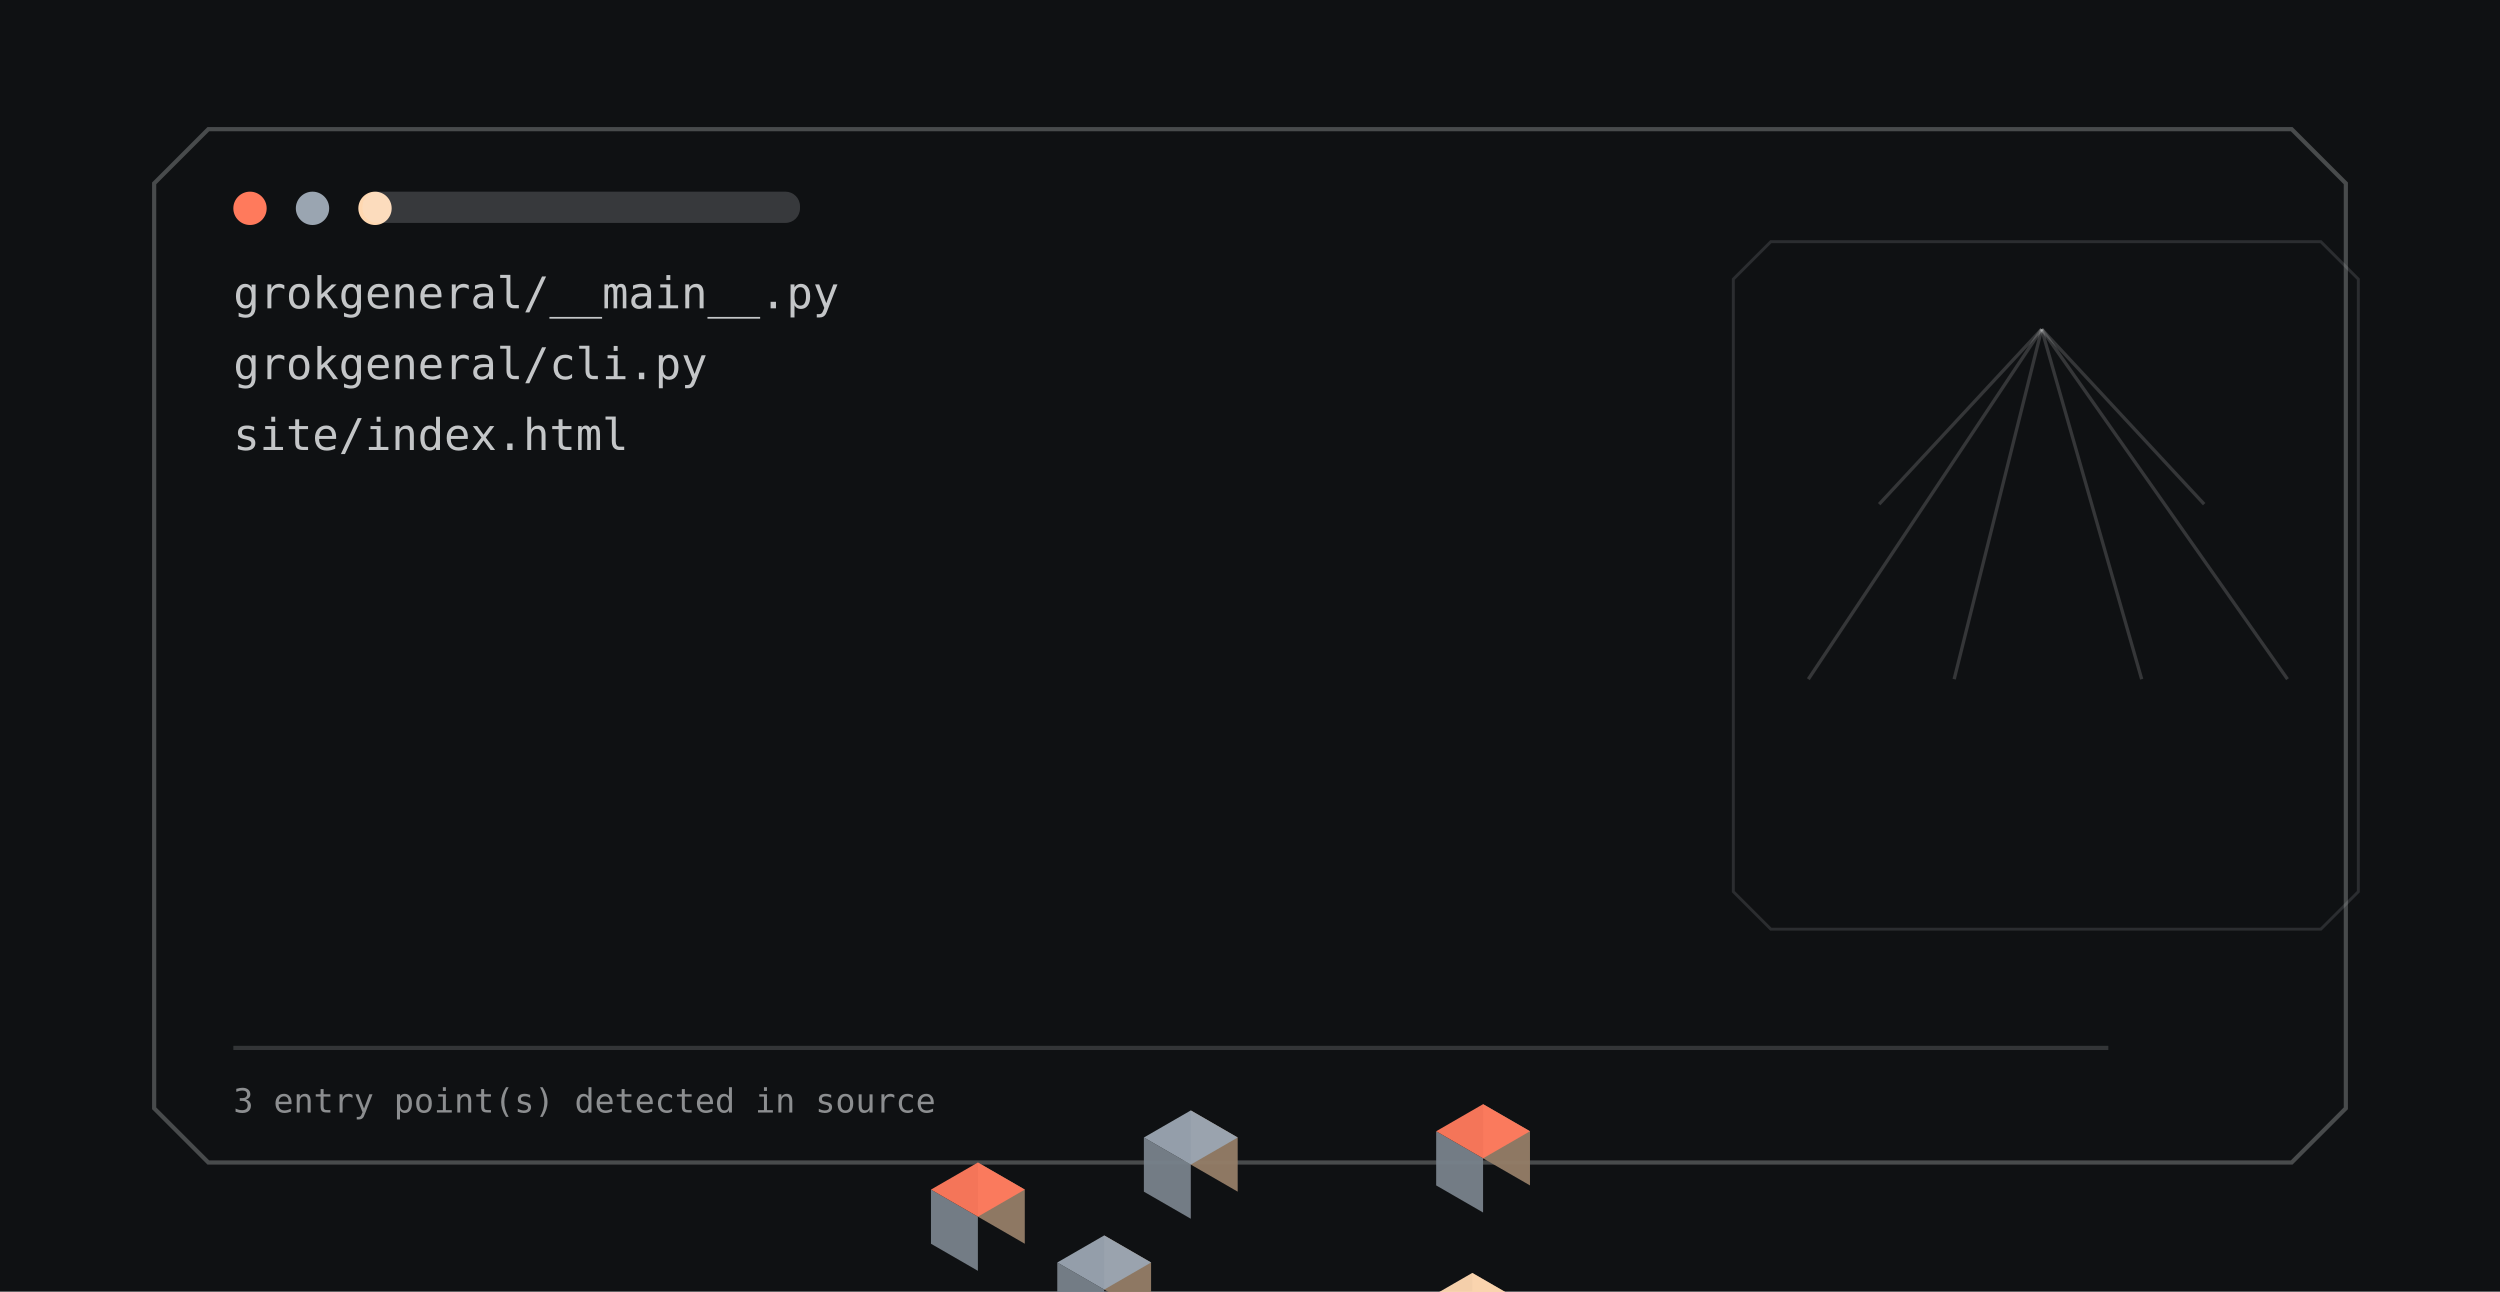
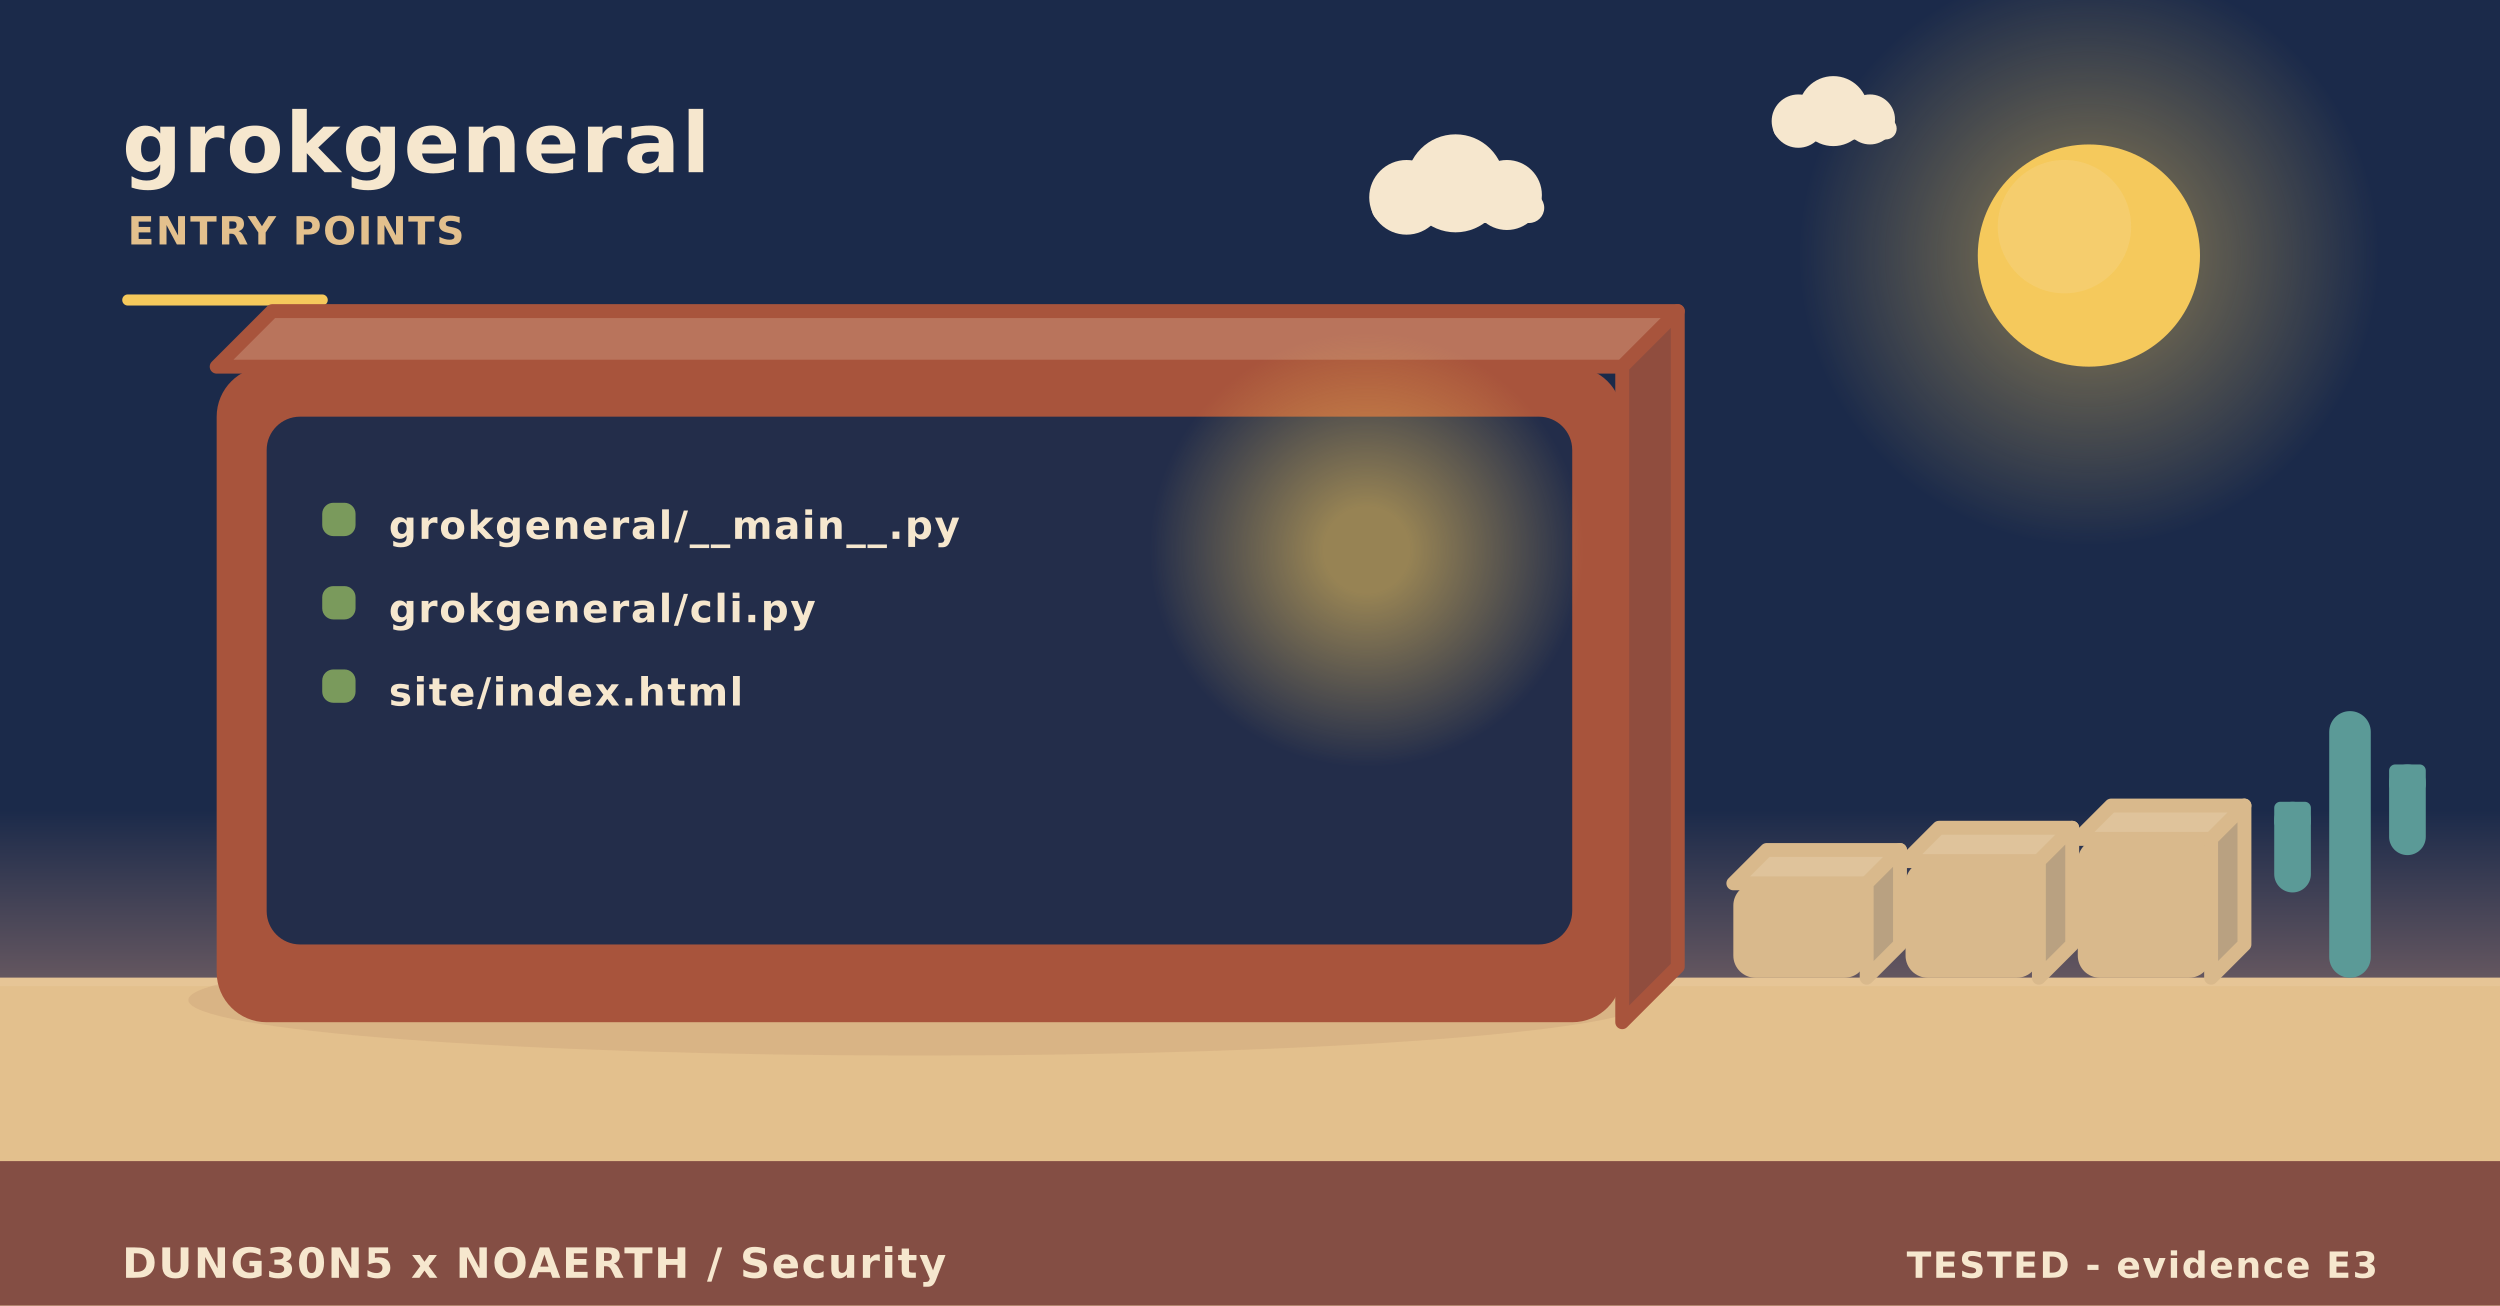
- <svg xmlns="http://www.w3.org/2000/svg" viewBox="0 0 1200 620" width="1200" height="620" role="img" aria-label="grokgeneral command surface">
-   <rect width="1200" height="620" fill="#0f1113" />
-   <defs>
-     <linearGradient id="gt" x1="0" y1="0" x2="1" y2="1">
-       <stop offset="0%" stop-color="#ff7a5c" />
-       <stop offset="100%" stop-color="#9aa5b1" />
-     </linearGradient>
-   </defs>
-   <path d="M100.00,62.00 H1100.00 L1126.00,88.00 V532.00 L1100.00,558.00 H100.00 L74.00,532.00 V88.00 Z" fill="none" stroke="rgba(241,243,245,0.300)" stroke-width="2.00" opacity="0.85" />
-   <circle cx="120.00" cy="100.00" r="8.00" fill="#ff7a5c" opacity="1.00" />
-   <circle cx="150.00" cy="100.00" r="8.00" fill="#9aa5b1" opacity="1.00" />
-   <circle cx="180.00" cy="100.00" r="8.00" fill="#ffd8b1" opacity="1.00" />
-   <rect x="174.00" y="92.00" width="210.00" height="15.00" rx="7.00" fill="rgba(241,243,245,0.180)" opacity="1.00" />
-   <text x="112" y="148" font-family="ui-monospace,SFMono-Regular,Menlo,monospace" font-size="21" fill="rgba(241,243,245,0.800)">grokgeneral/__main__.py</text>
-   <text x="112" y="182" font-family="ui-monospace,SFMono-Regular,Menlo,monospace" font-size="21" fill="rgba(241,243,245,0.800)">grokgeneral/cli.py</text>
-   <text x="112" y="216" font-family="ui-monospace,SFMono-Regular,Menlo,monospace" font-size="21" fill="rgba(241,243,245,0.800)">site/index.html</text>
-   <path d="M850.00,116.00 H1114.00 L1132.00,134.00 V428.00 L1114.00,446.00 H850.00 L832.00,428.00 V134.00 Z" fill="none" stroke="rgba(241,243,245,0.180)" stroke-width="1.40" opacity="0.70" />
-   <line x1="980.00" y1="158.00" x2="902.00" y2="242.00" stroke="rgba(241,243,245,0.300)" stroke-width="1.60" opacity="0.55" />
-   <line x1="980.00" y1="158.00" x2="1058.00" y2="242.00" stroke="rgba(241,243,245,0.300)" stroke-width="1.60" opacity="0.55" />
-   <line x1="980.00" y1="158.00" x2="868.00" y2="326.00" stroke="rgba(241,243,245,0.300)" stroke-width="1.60" opacity="0.55" />
-   <line x1="980.00" y1="158.00" x2="938.00" y2="326.00" stroke="rgba(241,243,245,0.300)" stroke-width="1.60" opacity="0.55" />
-   <line x1="980.00" y1="158.00" x2="1028.00" y2="326.00" stroke="rgba(241,243,245,0.300)" stroke-width="1.60" opacity="0.55" />
-   <line x1="980.00" y1="158.00" x2="1098.00" y2="326.00" stroke="rgba(241,243,245,0.300)" stroke-width="1.60" opacity="0.55" />
-   <polygon points="711.87,556.00 734.39,569.00 734.39,543.00 711.87,530.00" fill="#947d67" opacity="0.95" />
-   <polygon points="689.36,569.00 711.87,582.00 711.87,556.00 689.36,543.00" fill="#78818a" opacity="0.95" />
-   <polygon points="711.87,530.00 734.39,543.00 711.87,556.00 689.36,543.00" fill="#ff7a5c" opacity="0.95" />
-   <polygon points="571.58,559.00 594.09,572.00 594.09,546.00 571.58,533.00" fill="#947d67" opacity="0.95" />
-   <polygon points="549.06,572.00 571.58,585.00 571.58,559.00 549.06,546.00" fill="#78818a" opacity="0.95" />
-   <polygon points="571.58,533.00 594.09,546.00 571.58,559.00 549.06,546.00" fill="#9aa5b1" opacity="0.95" />
-   <polygon points="706.68,637.00 729.19,650.00 729.19,624.00 706.68,611.00" fill="#947d67" opacity="0.95" />
-   <polygon points="684.16,650.00 706.68,663.00 706.68,637.00 684.16,624.00" fill="#78818a" opacity="0.95" />
-   <polygon points="706.68,611.00 729.19,624.00 706.68,637.00 684.16,624.00" fill="#ffd8b1" opacity="0.95" />
-   <polygon points="469.39,584.00 491.90,597.00 491.90,571.00 469.39,558.00" fill="#947d67" opacity="0.95" />
-   <polygon points="446.87,597.00 469.39,610.00 469.39,584.00 446.87,571.00" fill="#78818a" opacity="0.95" />
-   <polygon points="469.39,558.00 491.90,571.00 469.39,584.00 446.87,571.00" fill="#ff7a5c" opacity="0.95" />
-   <polygon points="530.01,619.00 552.52,632.00 552.52,606.00 530.01,593.00" fill="#947d67" opacity="0.95" />
-   <polygon points="507.49,632.00 530.01,645.00 530.01,619.00 507.49,606.00" fill="#78818a" opacity="0.95" />
-   <polygon points="530.01,593.00 552.52,606.00 530.01,619.00 507.49,606.00" fill="#9aa5b1" opacity="0.95" />
-   <polygon points="607.95,664.00 630.47,677.00 630.47,651.00 607.95,638.00" fill="#947d67" opacity="0.95" />
-   <polygon points="585.43,677.00 607.95,690.00 607.95,664.00 585.43,651.00" fill="#78818a" opacity="0.95" />
-   <polygon points="607.95,638.00 630.47,651.00 607.95,664.00 585.43,651.00" fill="#ffd8b1" opacity="0.95" />
-   <polygon points="668.57,699.00 691.09,712.00 691.09,686.00 668.57,673.00" fill="#947d67" opacity="0.95" />
-   <polygon points="646.05,712.00 668.57,725.00 668.57,699.00 646.05,686.00" fill="#78818a" opacity="0.95" />
-   <polygon points="668.57,673.00 691.09,686.00 668.57,699.00 646.05,686.00" fill="#ff7a5c" opacity="0.95" />
-   <rect x="112.00" y="502.00" width="900.00" height="2.00" rx="0.00" fill="rgba(241,243,245,0.160)" opacity="1.00" />
-   <text x="112" y="534" font-family="ui-monospace,Menlo,monospace" font-size="16" fill="rgba(241,243,245,0.550)">3 entry point(s) detected in source</text>
+ <svg xmlns="http://www.w3.org/2000/svg" width="900" height="470" viewBox="0 0 900 470" role="img" aria-label="grokgeneral - how it is operated">
+   <linearGradient id="skyt" x1="0" y1="0" x2="0" y2="1">
+     <stop offset="0" stop-color="#1b2a4a" />
+     <stop offset="0.62" stop-color="#1b2a4a" />
+     <stop offset="1" stop-color="#f3ad8a" />
+   </linearGradient>
+   <rect width="900" height="470" fill="url(#skyt)" />
+   <radialGradient id="sunt">
+     <stop offset="0.35" stop-color="#f5c95c" stop-opacity="0.34" />
+     <stop offset="1" stop-color="#f5c95c" stop-opacity="0" />
+   </radialGradient>
+   <circle cx="752" cy="92" r="104" fill="url(#sunt)" />
+   <circle cx="752" cy="92" r="40" fill="#f5c95c" />
+   <circle cx="743.2" cy="81.6" r="24" fill="#f5d27e" opacity="0.5" />
+   <g>
+     <circle cx="524" cy="66" r="17.64" fill="#f6e7ce" />
+     <circle cx="506.36" cy="71.04" r="13.44" fill="#f6e7ce" />
+     <circle cx="542.48" cy="70.2" r="12.6" fill="#f6e7ce" />
+     <rect x="493.76" y="69.36" width="62.16" height="10.92" rx="5.46" fill="#f6e7ce" />
+   </g>
+   <g>
+     <circle cx="660" cy="40" r="12.6" fill="#f6e7ce" />
+     <circle cx="647.4" cy="43.6" r="9.6" fill="#f6e7ce" />
+     <circle cx="673.2" cy="43" r="9" fill="#f6e7ce" />
+     <rect x="638.4" y="42.4" width="44.4" height="7.8" rx="3.9" fill="#f6e7ce" />
+   </g>
+   <rect x="0" y="352" width="900" height="118" fill="#e3c08d" />
+   <rect x="0" y="352" width="900" height="3" fill="#e6c596" />
+   <text x="44" y="62" font-family="Verdana,DejaVu Sans,sans-serif" font-size="30" font-weight="700" letter-spacing="0.6" fill="#f6e7ce" text-anchor="start">grokgeneral</text>
+   <text x="46" y="88" font-family="Verdana,DejaVu Sans,sans-serif" font-size="14" font-weight="700" letter-spacing="0.6" fill="#e3c08d" text-anchor="start">ENTRY POINTS</text>
+   <rect x="44" y="106" width="74" height="4" rx="2" fill="#f5c95c" />
+   <ellipse cx="331" cy="360" rx="263.2" ry="20" fill="rgba(138,90,68,0.11)" />
+   <path d="M78,132 L584,132 L604,112 L98,112 Z" fill="#b9745c" stroke="#a8543c" stroke-width="5" stroke-linejoin="round" />
+   <path d="M584,132 L604,112 L604,348 L584,368 Z" fill="#904d3e" stroke="#a8543c" stroke-width="5" stroke-linejoin="round" />
+   <rect x="78" y="132" width="506" height="236" rx="18" fill="#a8543c" />
+   <rect x="96" y="150" width="470" height="190" rx="12" fill="#1b2a4a" opacity="0.94" />
+   <radialGradient id="lamp36999">
+     <stop offset="0.2" stop-color="#f5c95c" stop-opacity="0.55" />
+     <stop offset="1" stop-color="#f5c95c" stop-opacity="0" />
+   </radialGradient>
+   <circle cx="492" cy="198" r="78" fill="url(#lamp36999)" />
+   <rect x="116" y="181" width="12" height="12" rx="4" fill="#7a9a5c" />
+   <text x="140" y="194" font-family="Verdana,DejaVu Sans,sans-serif" font-size="14" font-weight="700" letter-spacing="0.6" fill="#f6e7ce" text-anchor="start">grokgeneral/__main__.py</text>
+   <rect x="116" y="211" width="12" height="12" rx="4" fill="#7a9a5c" />
+   <text x="140" y="224" font-family="Verdana,DejaVu Sans,sans-serif" font-size="14" font-weight="700" letter-spacing="0.6" fill="#f6e7ce" text-anchor="start">grokgeneral/cli.py</text>
+   <rect x="116" y="241" width="12" height="12" rx="4" fill="#7a9a5c" />
+   <text x="140" y="254" font-family="Verdana,DejaVu Sans,sans-serif" font-size="14" font-weight="700" letter-spacing="0.6" fill="#f6e7ce" text-anchor="start">site/index.html</text>
+   <path d="M624,318 L672,318 L684,306 L636,306 Z" fill="#dfc39b" stroke="#d9b98c" stroke-width="5" stroke-linejoin="round" />
+   <path d="M672,318 L684,306 L684,340 L672,352 Z" fill="#b9a181" stroke="#d9b98c" stroke-width="5" stroke-linejoin="round" />
+   <rect x="624" y="318" width="48" height="34" rx="8" fill="#d9b98c" />
+   <path d="M686,310 L734,310 L746,298 L698,298 Z" fill="#dfc39b" stroke="#d9b98c" stroke-width="5" stroke-linejoin="round" />
+   <path d="M734,310 L746,298 L746,340 L734,352 Z" fill="#b9a181" stroke="#d9b98c" stroke-width="5" stroke-linejoin="round" />
+   <rect x="686" y="310" width="48" height="42" rx="8" fill="#d9b98c" />
+   <path d="M748,302 L796,302 L808,290 L760,290 Z" fill="#dfc39b" stroke="#d9b98c" stroke-width="5" stroke-linejoin="round" />
+   <path d="M796,302 L808,290 L808,340 L796,352 Z" fill="#b9a181" stroke="#d9b98c" stroke-width="5" stroke-linejoin="round" />
+   <rect x="748" y="302" width="48" height="50" rx="8" fill="#d9b98c" />
+   <rect x="838.52" y="256" width="14.96" height="96" rx="7.48" fill="#5b9a97" />
+   <rect x="818.72" y="288.64" width="13.2" height="32.64" rx="6.6" fill="#5b9a97" />
+   <rect x="818.72" y="288.64" width="13.2" height="9.6" rx="2.2" fill="#5b9a97" />
+   <rect x="860.08" y="275.2" width="13.2" height="32.64" rx="6.6" fill="#5b9a97" />
+   <rect x="860.08" y="275.2" width="13.2" height="9.6" rx="2.2" fill="#5b9a97" />
+   <rect x="0" y="418" width="900" height="52" rx="0" fill="#7e4740" opacity="0.94" />
+   <text x="44" y="460" font-family="Verdana,DejaVu Sans,sans-serif" font-size="15" font-weight="700" letter-spacing="0.6" fill="#f6e7ce" text-anchor="start">DUNG30N5 x NOAERTH  /  Security</text>
+   <text x="856" y="460" font-family="Verdana,DejaVu Sans,sans-serif" font-size="13" font-weight="700" letter-spacing="0.6" fill="#f6e7ce" text-anchor="end">TESTED  -  evidence E3</text>
</svg>
